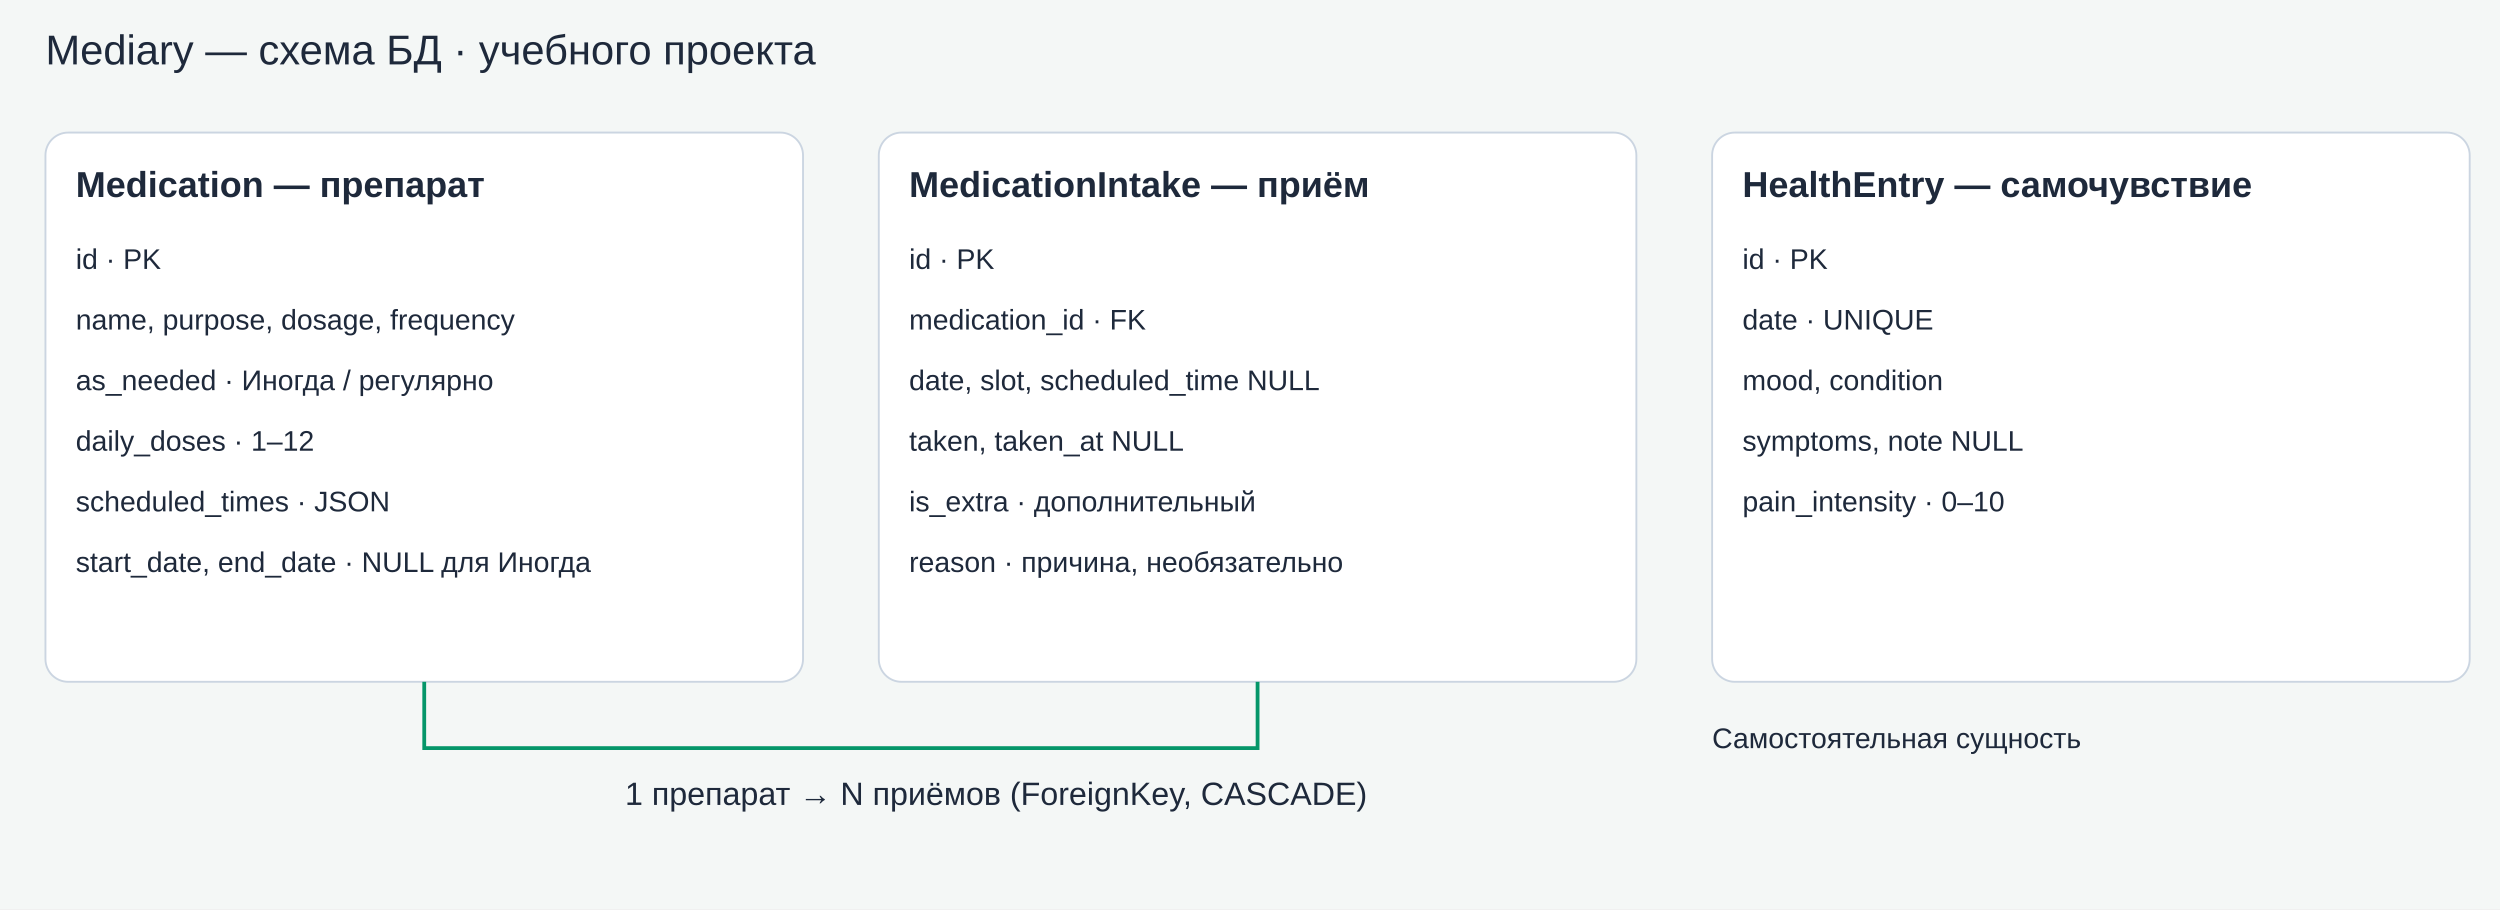
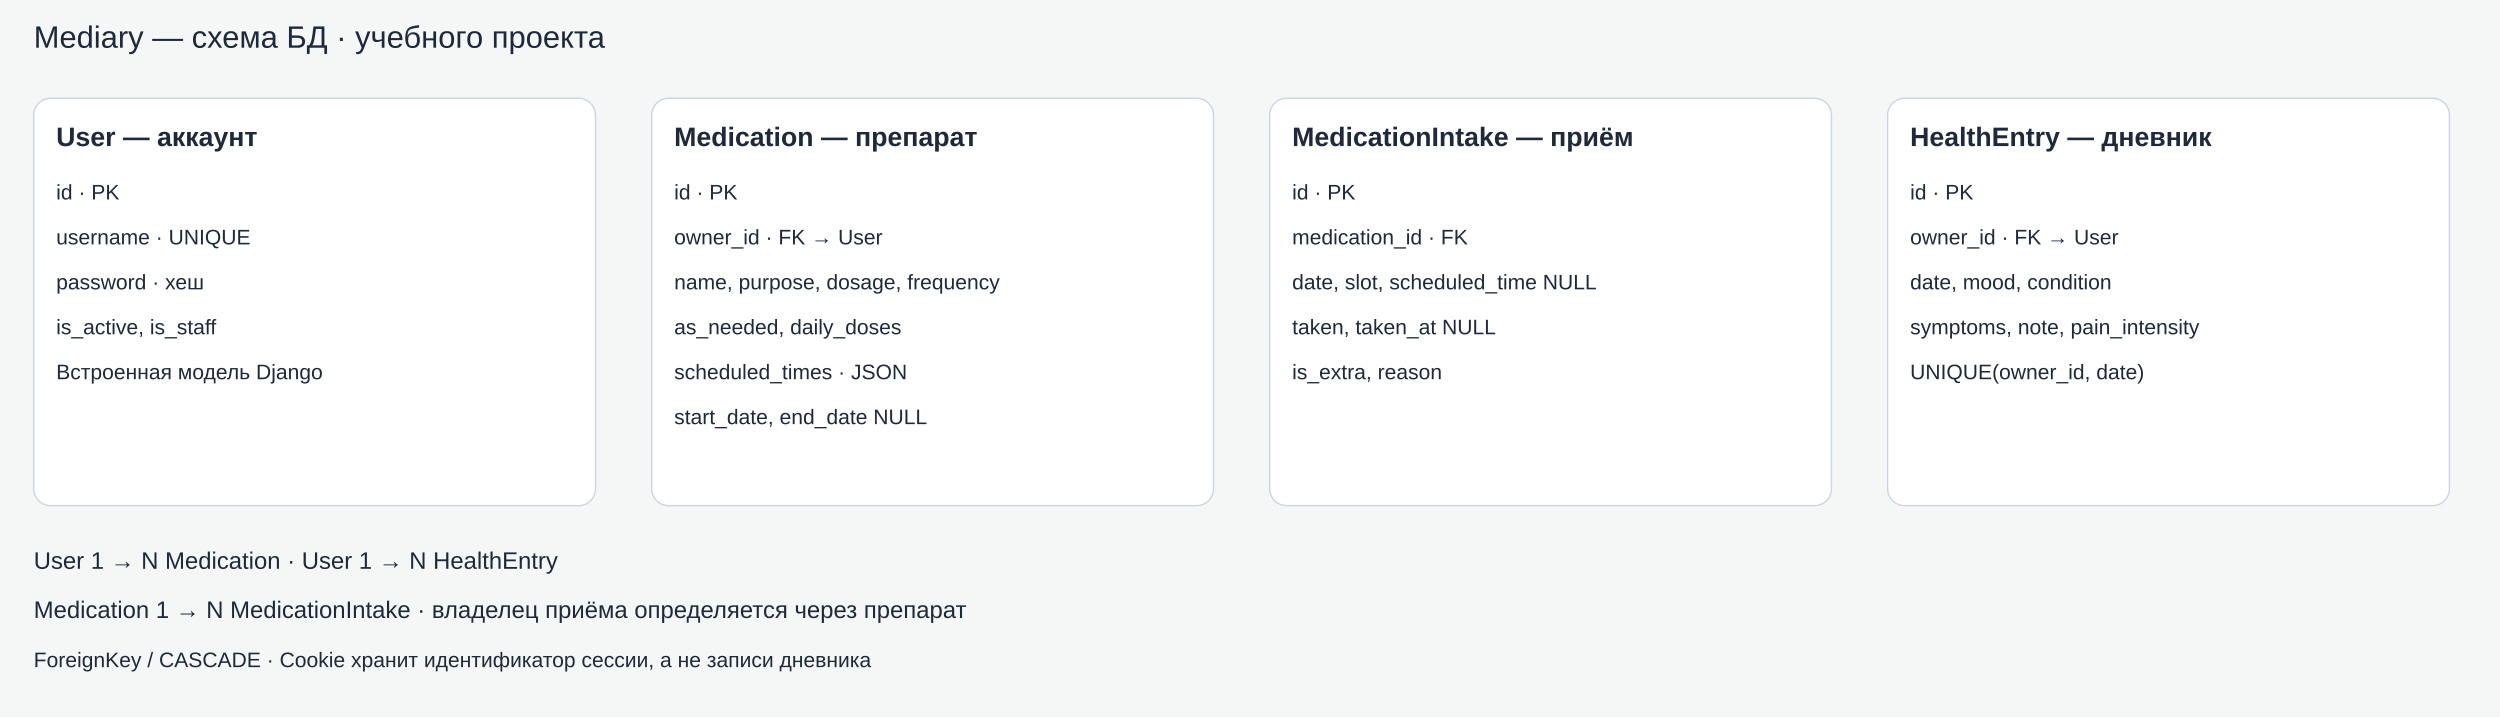
- <svg xmlns="http://www.w3.org/2000/svg" width="1320" height="480" viewBox="0 0 1320 480">
-   <rect width="1320" height="480" fill="#f4f7f6" />
+ <svg xmlns="http://www.w3.org/2000/svg" width="1780" height="510" viewBox="0 0 1780 510">
+   <rect width="1780" height="510" fill="#f4f7f6" />
  <g font-family="Arial, sans-serif" fill="#1e293b">
    <text x="24" y="34" font-size="22">Mediary — схема БД · учебного проекта</text>
    <rect x="24" y="70" width="400" height="290" rx="12" fill="white" stroke="#cbd5e1" />
-     <text x="40" y="104" font-size="19" font-weight="bold">Medication — препарат</text>
+     <text x="40" y="104" font-size="19" font-weight="bold">User — аккаунт</text>
    <text x="40" y="142" font-size="15">id · PK</text>
-     <text x="40" y="174" font-size="15">name, purpose, dosage, frequency</text>
-     <text x="40" y="206" font-size="15">as_needed · Иногда / регулярно</text>
-     <text x="40" y="238" font-size="15">daily_doses · 1–12</text>
-     <text x="40" y="270" font-size="15">scheduled_times · JSON</text>
-     <text x="40" y="302" font-size="15">start_date, end_date · NULL для Иногда</text>
+     <text x="40" y="174" font-size="15">username · UNIQUE</text>
+     <text x="40" y="206" font-size="15">password · хеш</text>
+     <text x="40" y="238" font-size="15">is_active, is_staff</text>
+     <text x="40" y="270" font-size="15">Встроенная модель Django</text>
    <rect x="464" y="70" width="400" height="290" rx="12" fill="white" stroke="#cbd5e1" />
-     <text x="480" y="104" font-size="19" font-weight="bold">MedicationIntake — приём</text>
+     <text x="480" y="104" font-size="19" font-weight="bold">Medication — препарат</text>
    <text x="480" y="142" font-size="15">id · PK</text>
-     <text x="480" y="174" font-size="15">medication_id · FK</text>
-     <text x="480" y="206" font-size="15">date, slot, scheduled_time NULL</text>
-     <text x="480" y="238" font-size="15">taken, taken_at NULL</text>
-     <text x="480" y="270" font-size="15">is_extra · дополнительный</text>
-     <text x="480" y="302" font-size="15">reason · причина, необязательно</text>
+     <text x="480" y="174" font-size="15">owner_id · FK → User</text>
+     <text x="480" y="206" font-size="15">name, purpose, dosage, frequency</text>
+     <text x="480" y="238" font-size="15">as_needed, daily_doses</text>
+     <text x="480" y="270" font-size="15">scheduled_times · JSON</text>
+     <text x="480" y="302" font-size="15">start_date, end_date NULL</text>
    <rect x="904" y="70" width="400" height="290" rx="12" fill="white" stroke="#cbd5e1" />
-     <text x="920" y="104" font-size="19" font-weight="bold">HealthEntry — самочувствие</text>
+     <text x="920" y="104" font-size="19" font-weight="bold">MedicationIntake — приём</text>
    <text x="920" y="142" font-size="15">id · PK</text>
-     <text x="920" y="174" font-size="15">date · UNIQUE</text>
-     <text x="920" y="206" font-size="15">mood, condition</text>
-     <text x="920" y="238" font-size="15">symptoms, note NULL</text>
-     <text x="920" y="270" font-size="15">pain_intensity · 0–10</text>
-     <path d="M224 360v35h440v-35" fill="none" stroke="#059669" stroke-width="2" />
-     <text x="330" y="425" font-size="17">1 препарат → N приёмов (ForeignKey, CASCADE)</text>
-     <text x="904" y="395" font-size="15">Самостоятельная сущность</text>
+     <text x="920" y="174" font-size="15">medication_id · FK</text>
+     <text x="920" y="206" font-size="15">date, slot, scheduled_time NULL</text>
+     <text x="920" y="238" font-size="15">taken, taken_at NULL</text>
+     <text x="920" y="270" font-size="15">is_extra, reason</text>
+     <rect x="1344" y="70" width="400" height="290" rx="12" fill="white" stroke="#cbd5e1" />
+     <text x="1360" y="104" font-size="19" font-weight="bold">HealthEntry — дневник</text>
+     <text x="1360" y="142" font-size="15">id · PK</text>
+     <text x="1360" y="174" font-size="15">owner_id · FK → User</text>
+     <text x="1360" y="206" font-size="15">date, mood, condition</text>
+     <text x="1360" y="238" font-size="15">symptoms, note, pain_intensity</text>
+     <text x="1360" y="270" font-size="15">UNIQUE(owner_id, date)</text>
+     <text x="24" y="405" font-size="17">User 1 → N Medication · User 1 → N HealthEntry</text>
+     <text x="24" y="440" font-size="17">Medication 1 → N MedicationIntake · владелец приёма определяется через препарат</text>
+     <text x="24" y="475" font-size="15">ForeignKey / CASCADE · Cookie хранит идентификатор сессии, а не записи дневника</text>
  </g>
</svg>
